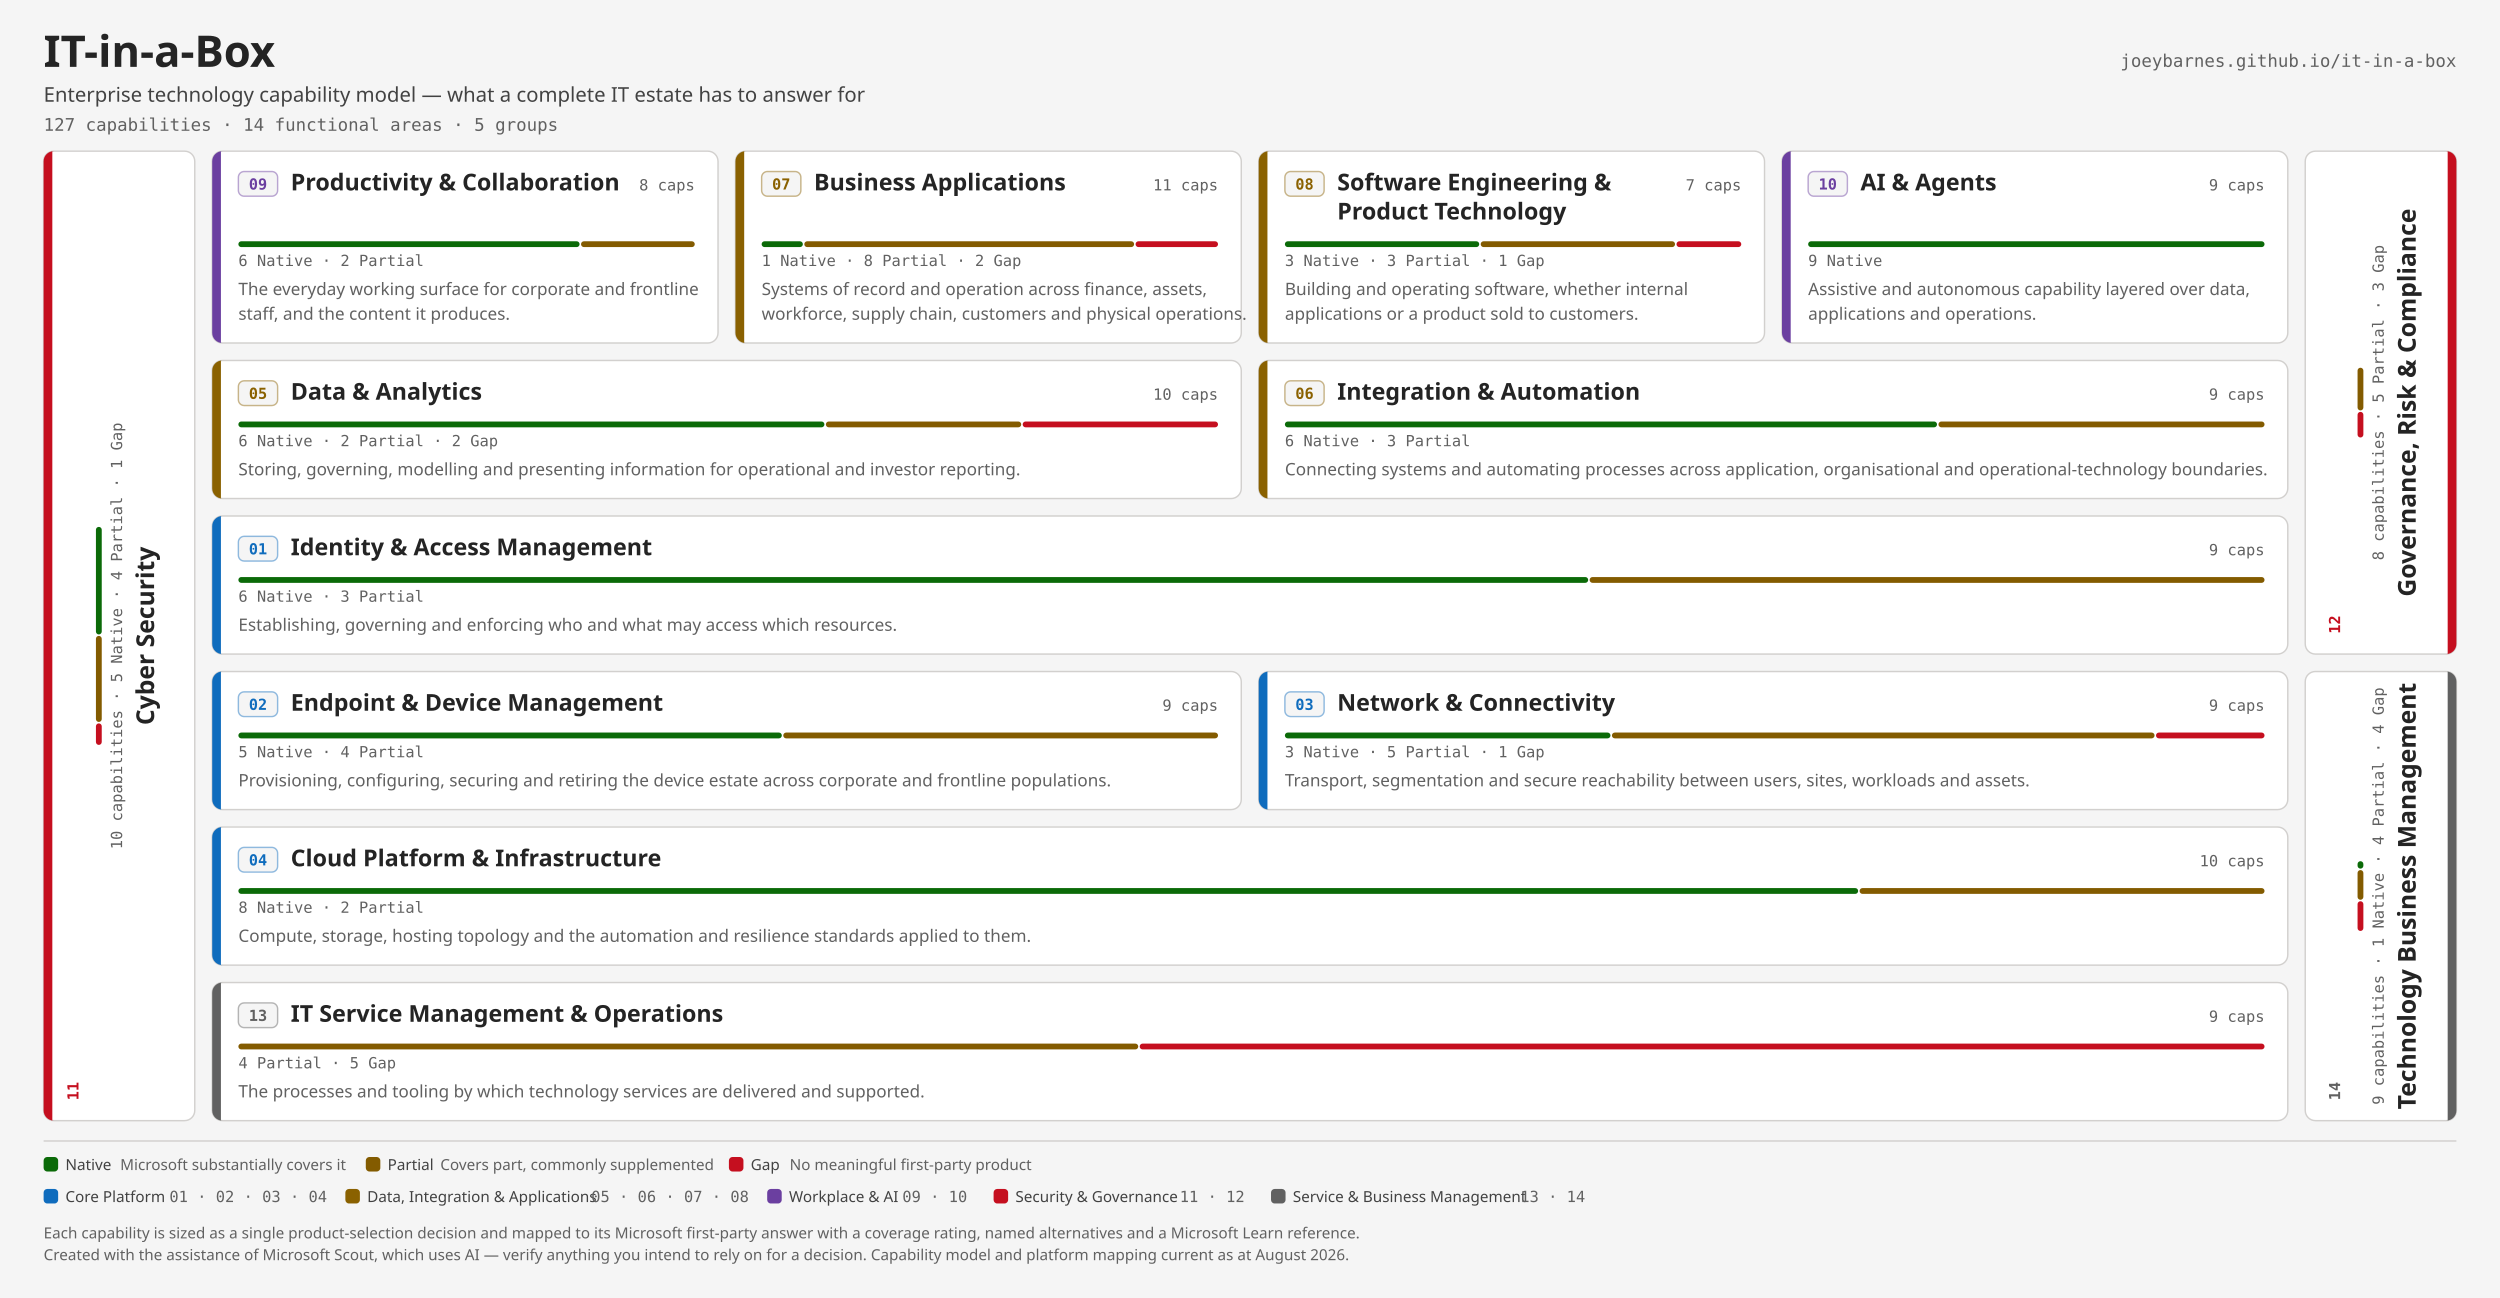
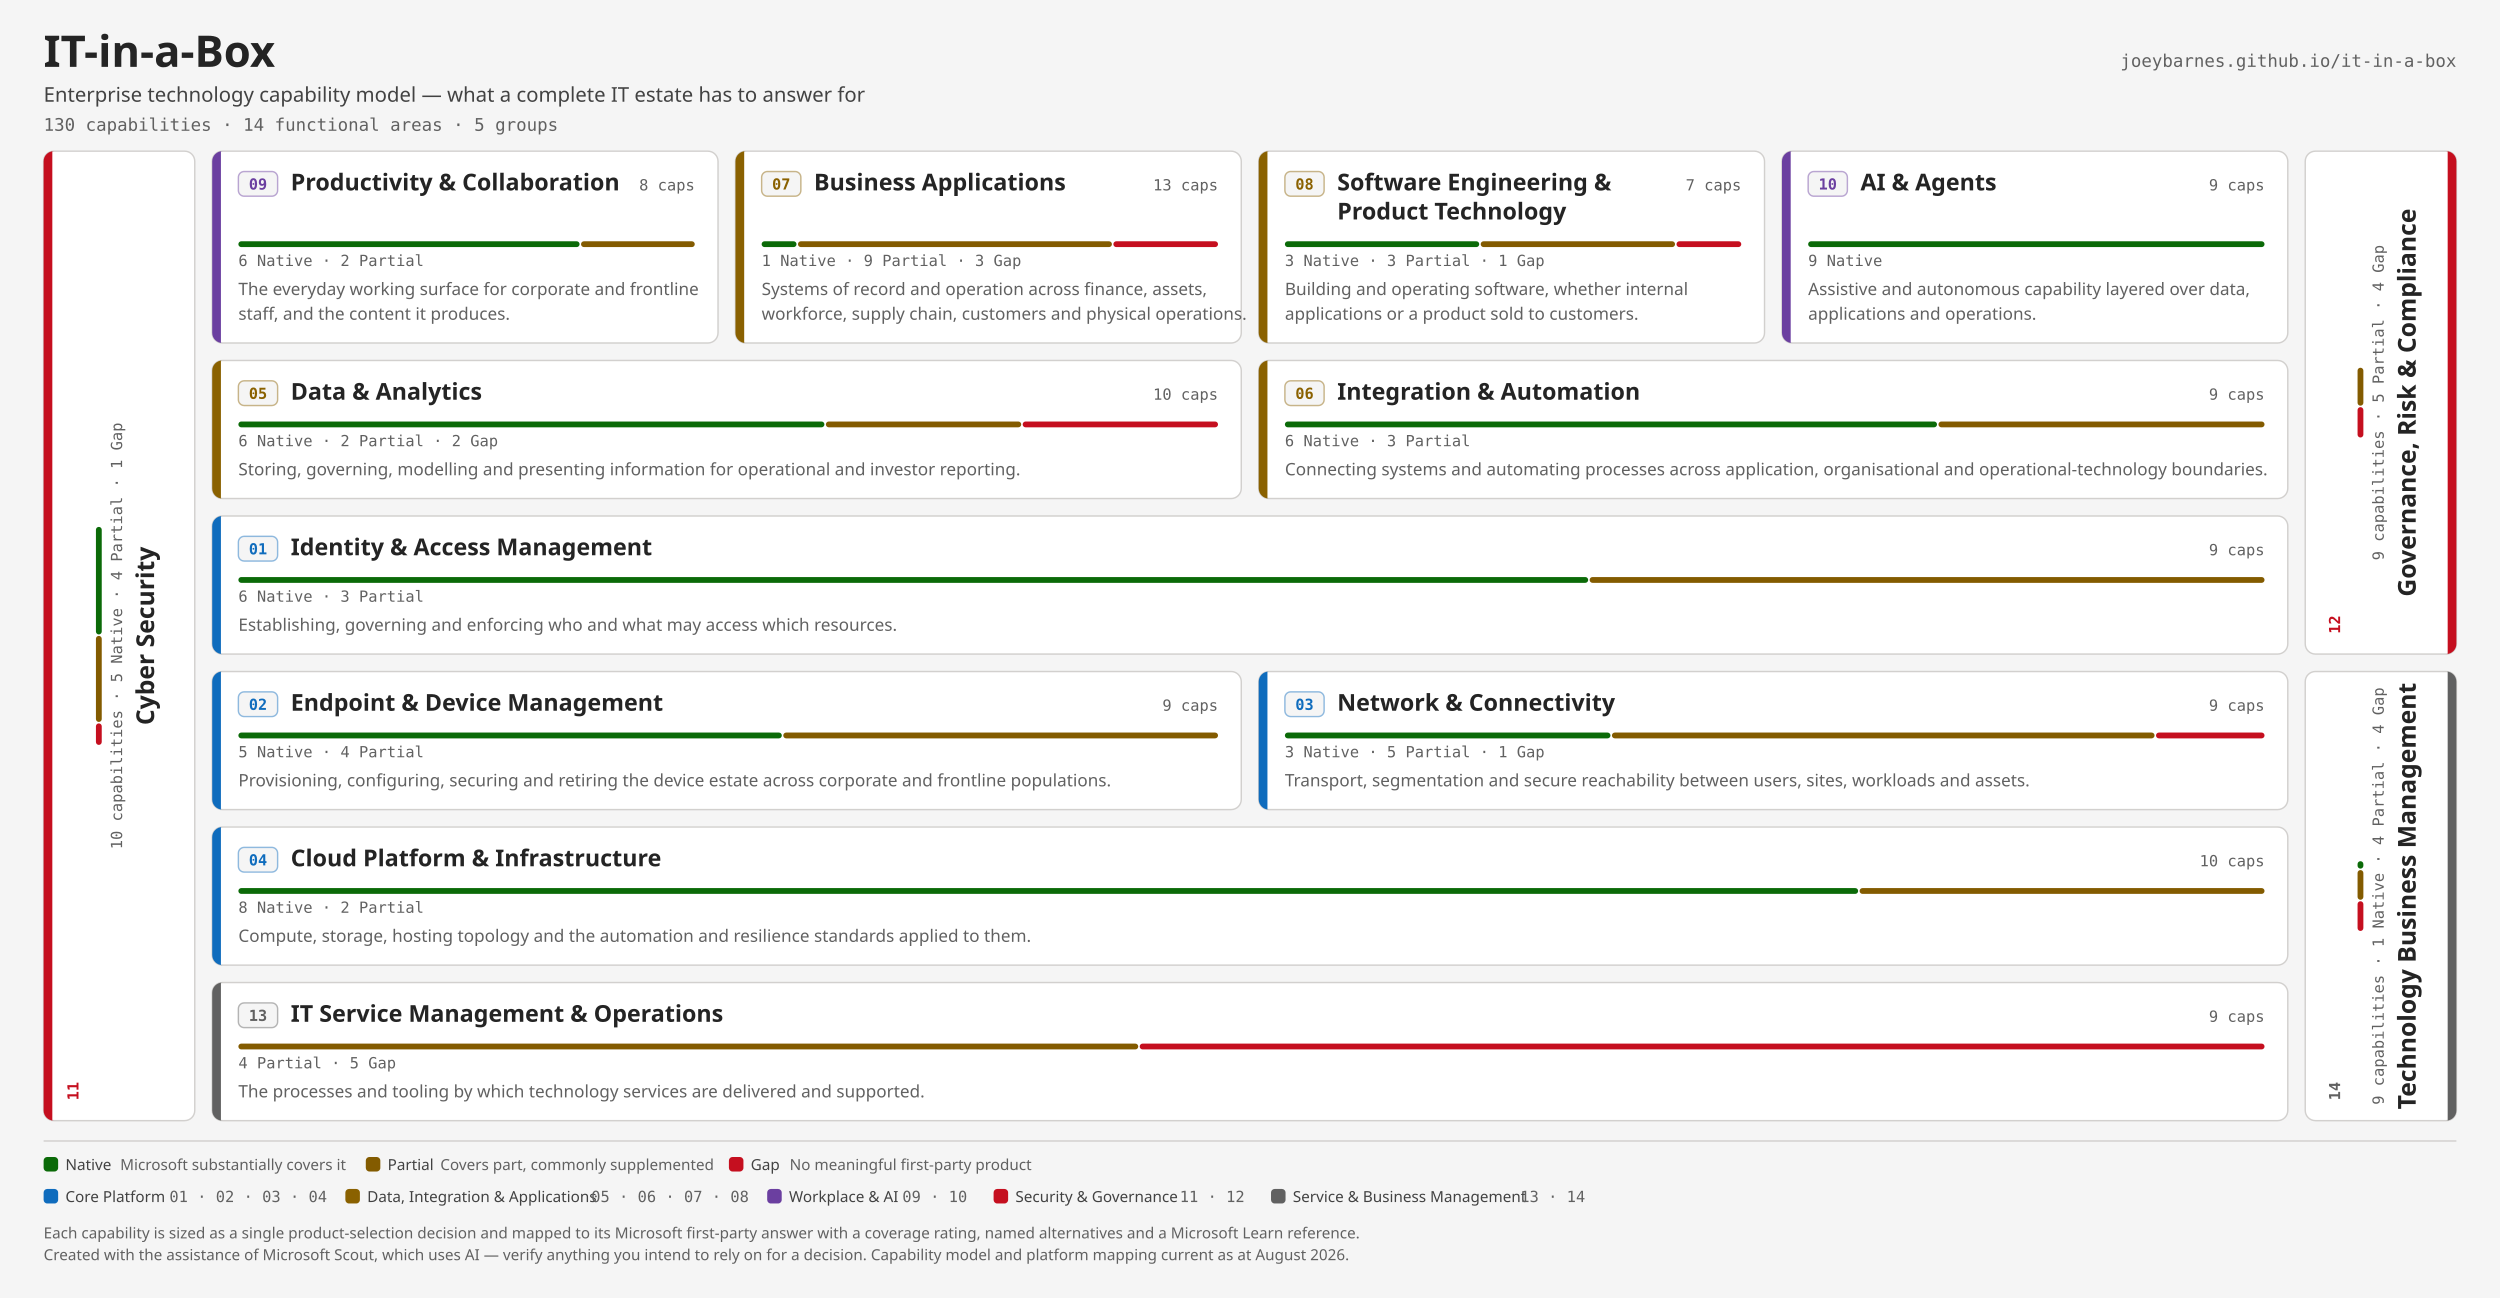
<svg xmlns="http://www.w3.org/2000/svg" width="1720" height="893" viewBox="0 0 1720 893">
  <rect width="1720" height="893" fill="#f5f5f5" />
  <text x="30" y="46" font-family="'Segoe UI Variable Display','Segoe UI',system-ui,sans-serif" font-size="30" font-weight="700" fill="#242424">IT-in-a-Box</text>
  <text x="30" y="70" font-family="'Segoe UI Variable Display','Segoe UI',system-ui,sans-serif" font-size="14" font-weight="400" fill="#424242">Enterprise technology capability model — what a complete IT estate has to answer for</text>
-   <text x="30" y="90" font-family="Consolas,'Cascadia Mono',monospace" font-size="12" font-weight="400" fill="#616161">127 capabilities · 14 functional areas · 5 groups</text>
+   <text x="30" y="90" font-family="Consolas,'Cascadia Mono',monospace" font-size="12" font-weight="400" fill="#616161">130 capabilities · 14 functional areas · 5 groups</text>
  <text x="1690" y="46" font-family="Consolas,'Cascadia Mono',monospace" font-size="12" font-weight="400" fill="#616161" text-anchor="end">joeybarnes.github.io/it-in-a-box</text>
  <rect x="30" y="104" width="104" height="667" rx="7" fill="#ffffff" stroke="#d2d0ce" />
  <path d="M36 104 H37 A7 7 0 0 0 30 111 V764 A7 7 0 0 0 37 771 H36 Z" fill="#c50f1f" />
  <g transform="translate(106,437.5) rotate(-90)">
    <text x="0" y="0" font-family="'Segoe UI Variable Display','Segoe UI',system-ui,sans-serif" font-size="17" font-weight="700" fill="#242424" text-anchor="middle">Cyber Security</text>
  </g>
  <g transform="translate(84,437.5) rotate(-90)">
    <text x="0" y="0" font-family="Consolas,'Cascadia Mono',monospace" font-size="10.6" font-weight="400" fill="#616161" text-anchor="middle">10 capabilities · 5 Native · 4 Partial · 1 Gap</text>
  </g>
  <rect x="66" y="362.5" width="4" height="74" rx="2" fill="#0b6a08" />
  <rect x="66" y="437.5" width="4" height="59.2" rx="2" fill="#835b00" />
  <rect x="66" y="497.7" width="4" height="14.8" rx="2" fill="#c50f1f" />
  <g transform="translate(54,757) rotate(-90)">
    <text x="0" y="0" font-family="Consolas,'Cascadia Mono',monospace" font-size="10.5" font-weight="700" fill="#c50f1f" text-anchor="start">11</text>
  </g>
  <rect x="1586" y="104" width="104" height="346" rx="7" fill="#ffffff" stroke="#d2d0ce" />
  <path d="M1684 104 H1683 A7 7 0 0 1 1690 111 V443 A7 7 0 0 1 1683 450 H1684 Z" fill="#c50f1f" />
  <g transform="translate(1662,277) rotate(-90)">
    <text x="0" y="0" font-family="'Segoe UI Variable Display','Segoe UI',system-ui,sans-serif" font-size="17" font-weight="700" fill="#242424" text-anchor="middle">Governance, Risk &amp; Compliance</text>
  </g>
  <g transform="translate(1640,277) rotate(-90)">
-     <text x="0" y="0" font-family="Consolas,'Cascadia Mono',monospace" font-size="10.6" font-weight="400" fill="#616161" text-anchor="middle">8 capabilities · 5 Partial · 3 Gap</text>
+     <text x="0" y="0" font-family="Consolas,'Cascadia Mono',monospace" font-size="10.6" font-weight="400" fill="#616161" text-anchor="middle">9 capabilities · 5 Partial · 4 Gap</text>
  </g>
-   <rect x="1622" y="253" width="4" height="29.375" rx="2" fill="#835b00" />
-   <rect x="1622" y="283.375" width="4" height="17.625" rx="2" fill="#c50f1f" />
+   <rect x="1622" y="253" width="4" height="26.111" rx="2" fill="#835b00" />
+   <rect x="1622" y="280.111" width="4" height="20.889" rx="2" fill="#c50f1f" />
  <g transform="translate(1610,436) rotate(-90)">
    <text x="0" y="0" font-family="Consolas,'Cascadia Mono',monospace" font-size="10.5" font-weight="700" fill="#c50f1f" text-anchor="start">12</text>
  </g>
  <rect x="1586" y="462" width="104" height="309" rx="7" fill="#ffffff" stroke="#d2d0ce" />
  <path d="M1684 462 H1683 A7 7 0 0 1 1690 469 V764 A7 7 0 0 1 1683 771 H1684 Z" fill="#616161" />
  <g transform="translate(1662,616.5) rotate(-90)">
    <text x="0" y="0" font-family="'Segoe UI Variable Display','Segoe UI',system-ui,sans-serif" font-size="17" font-weight="700" fill="#242424" text-anchor="middle">Technology Business Management</text>
  </g>
  <g transform="translate(1640,616.5) rotate(-90)">
    <text x="0" y="0" font-family="Consolas,'Cascadia Mono',monospace" font-size="10.6" font-weight="400" fill="#616161" text-anchor="middle">9 capabilities · 1 Native · 4 Partial · 4 Gap</text>
  </g>
  <rect x="1622" y="592.5" width="4" height="5.111" rx="2" fill="#0b6a08" />
  <rect x="1622" y="598.611" width="4" height="20.444" rx="2" fill="#835b00" />
  <rect x="1622" y="620.056" width="4" height="20.444" rx="2" fill="#c50f1f" />
  <g transform="translate(1610,757) rotate(-90)">
    <text x="0" y="0" font-family="Consolas,'Cascadia Mono',monospace" font-size="10.5" font-weight="700" fill="#616161" text-anchor="start">14</text>
  </g>
  <rect x="146" y="104" width="348" height="132" rx="7" fill="#ffffff" stroke="#d2d0ce" />
  <path d="M152 104 H153 A7 7 0 0 0 146 111 V229 A7 7 0 0 0 153 236 H152 Z" fill="#6b3fa0" />
  <rect x="164" y="118" width="27" height="17" rx="4" fill="#f5f5f5" stroke="#6b3fa0" stroke-opacity="0.45" />
  <text x="177.5" y="130.4" font-family="Consolas,'Cascadia Mono',monospace" font-size="10.5" font-weight="700" fill="#6b3fa0" text-anchor="middle">09</text>
  <text x="478" y="131" font-family="Consolas,'Cascadia Mono',monospace" font-size="10.6" font-weight="400" fill="#616161" text-anchor="end">8 caps</text>
  <text x="200" y="131" font-family="'Segoe UI Variable Display','Segoe UI',system-ui,sans-serif" font-size="16" font-weight="600" fill="#242424">Productivity &amp; Collaboration</text>
  <rect x="164" y="166" width="234.75" height="4" rx="2" fill="#0b6a08" />
  <rect x="399.75" y="166" width="78.25" height="4" rx="2" fill="#835b00" />
  <text x="164" y="183" font-family="Consolas,'Cascadia Mono',monospace" font-size="10.6" font-weight="400" fill="#616161">6 Native · 2 Partial</text>
  <text x="164" y="203" font-family="'Segoe UI Variable Display','Segoe UI',system-ui,sans-serif" font-size="11.8" font-weight="400" fill="#616161">The everyday working surface for corporate and frontline</text>
  <text x="164" y="220" font-family="'Segoe UI Variable Display','Segoe UI',system-ui,sans-serif" font-size="11.8" font-weight="400" fill="#616161">staff, and the content it produces.</text>
  <rect x="506" y="104" width="348" height="132" rx="7" fill="#ffffff" stroke="#d2d0ce" />
  <path d="M512 104 H513 A7 7 0 0 0 506 111 V229 A7 7 0 0 0 513 236 H512 Z" fill="#8a6100" />
  <rect x="524" y="118" width="27" height="17" rx="4" fill="#f5f5f5" stroke="#8a6100" stroke-opacity="0.45" />
  <text x="537.5" y="130.4" font-family="Consolas,'Cascadia Mono',monospace" font-size="10.5" font-weight="700" fill="#8a6100" text-anchor="middle">07</text>
-   <text x="838" y="131" font-family="Consolas,'Cascadia Mono',monospace" font-size="10.6" font-weight="400" fill="#616161" text-anchor="end">11 caps</text>
+   <text x="838" y="131" font-family="Consolas,'Cascadia Mono',monospace" font-size="10.6" font-weight="400" fill="#616161" text-anchor="end">13 caps</text>
  <text x="560" y="131" font-family="'Segoe UI Variable Display','Segoe UI',system-ui,sans-serif" font-size="16" font-weight="600" fill="#242424">Business Applications</text>
-   <rect x="524" y="166" width="28.364" height="4" rx="2" fill="#0b6a08" />
-   <rect x="553.364" y="166" width="226.909" height="4" rx="2" fill="#835b00" />
-   <rect x="781.273" y="166" width="56.727" height="4" rx="2" fill="#c50f1f" />
-   <text x="524" y="183" font-family="Consolas,'Cascadia Mono',monospace" font-size="10.6" font-weight="400" fill="#616161">1 Native · 8 Partial · 2 Gap</text>
+   <rect x="524" y="166" width="24" height="4" rx="2" fill="#0b6a08" />
+   <rect x="549" y="166" width="216" height="4" rx="2" fill="#835b00" />
+   <rect x="766" y="166" width="72" height="4" rx="2" fill="#c50f1f" />
+   <text x="524" y="183" font-family="Consolas,'Cascadia Mono',monospace" font-size="10.6" font-weight="400" fill="#616161">1 Native · 9 Partial · 3 Gap</text>
  <text x="524" y="203" font-family="'Segoe UI Variable Display','Segoe UI',system-ui,sans-serif" font-size="11.8" font-weight="400" fill="#616161">Systems of record and operation across finance, assets,</text>
  <text x="524" y="220" font-family="'Segoe UI Variable Display','Segoe UI',system-ui,sans-serif" font-size="11.8" font-weight="400" fill="#616161">workforce, supply chain, customers and physical operations.</text>
  <rect x="866" y="104" width="348" height="132" rx="7" fill="#ffffff" stroke="#d2d0ce" />
  <path d="M872 104 H873 A7 7 0 0 0 866 111 V229 A7 7 0 0 0 873 236 H872 Z" fill="#8a6100" />
  <rect x="884" y="118" width="27" height="17" rx="4" fill="#f5f5f5" stroke="#8a6100" stroke-opacity="0.45" />
  <text x="897.5" y="130.4" font-family="Consolas,'Cascadia Mono',monospace" font-size="10.5" font-weight="700" fill="#8a6100" text-anchor="middle">08</text>
  <text x="1198" y="131" font-family="Consolas,'Cascadia Mono',monospace" font-size="10.6" font-weight="400" fill="#616161" text-anchor="end">7 caps</text>
  <text x="920" y="131" font-family="'Segoe UI Variable Display','Segoe UI',system-ui,sans-serif" font-size="16" font-weight="600" fill="#242424">Software Engineering &amp;</text>
  <text x="920" y="151" font-family="'Segoe UI Variable Display','Segoe UI',system-ui,sans-serif" font-size="16" font-weight="600" fill="#242424">Product Technology</text>
  <rect x="884" y="166" width="133.714" height="4" rx="2" fill="#0b6a08" />
  <rect x="1018.714" y="166" width="133.714" height="4" rx="2" fill="#835b00" />
  <rect x="1153.429" y="166" width="44.571" height="4" rx="2" fill="#c50f1f" />
  <text x="884" y="183" font-family="Consolas,'Cascadia Mono',monospace" font-size="10.6" font-weight="400" fill="#616161">3 Native · 3 Partial · 1 Gap</text>
  <text x="884" y="203" font-family="'Segoe UI Variable Display','Segoe UI',system-ui,sans-serif" font-size="11.8" font-weight="400" fill="#616161">Building and operating software, whether internal</text>
  <text x="884" y="220" font-family="'Segoe UI Variable Display','Segoe UI',system-ui,sans-serif" font-size="11.8" font-weight="400" fill="#616161">applications or a product sold to customers.</text>
  <rect x="1226" y="104" width="348" height="132" rx="7" fill="#ffffff" stroke="#d2d0ce" />
  <path d="M1232 104 H1233 A7 7 0 0 0 1226 111 V229 A7 7 0 0 0 1233 236 H1232 Z" fill="#6b3fa0" />
  <rect x="1244" y="118" width="27" height="17" rx="4" fill="#f5f5f5" stroke="#6b3fa0" stroke-opacity="0.45" />
  <text x="1257.5" y="130.4" font-family="Consolas,'Cascadia Mono',monospace" font-size="10.5" font-weight="700" fill="#6b3fa0" text-anchor="middle">10</text>
  <text x="1558" y="131" font-family="Consolas,'Cascadia Mono',monospace" font-size="10.6" font-weight="400" fill="#616161" text-anchor="end">9 caps</text>
  <text x="1280" y="131" font-family="'Segoe UI Variable Display','Segoe UI',system-ui,sans-serif" font-size="16" font-weight="600" fill="#242424">AI &amp; Agents</text>
  <rect x="1244" y="166" width="314" height="4" rx="2" fill="#0b6a08" />
  <text x="1244" y="183" font-family="Consolas,'Cascadia Mono',monospace" font-size="10.6" font-weight="400" fill="#616161">9 Native</text>
  <text x="1244" y="203" font-family="'Segoe UI Variable Display','Segoe UI',system-ui,sans-serif" font-size="11.8" font-weight="400" fill="#616161">Assistive and autonomous capability layered over data,</text>
  <text x="1244" y="220" font-family="'Segoe UI Variable Display','Segoe UI',system-ui,sans-serif" font-size="11.8" font-weight="400" fill="#616161">applications and operations.</text>
  <rect x="146" y="248" width="708" height="95" rx="7" fill="#ffffff" stroke="#d2d0ce" />
  <path d="M152 248 H153 A7 7 0 0 0 146 255 V336 A7 7 0 0 0 153 343 H152 Z" fill="#8a6100" />
  <rect x="164" y="262" width="27" height="17" rx="4" fill="#f5f5f5" stroke="#8a6100" stroke-opacity="0.45" />
  <text x="177.5" y="274.4" font-family="Consolas,'Cascadia Mono',monospace" font-size="10.5" font-weight="700" fill="#8a6100" text-anchor="middle">05</text>
  <text x="838" y="275" font-family="Consolas,'Cascadia Mono',monospace" font-size="10.6" font-weight="400" fill="#616161" text-anchor="end">10 caps</text>
  <text x="200" y="275" font-family="'Segoe UI Variable Display','Segoe UI',system-ui,sans-serif" font-size="16" font-weight="600" fill="#242424">Data &amp; Analytics</text>
  <rect x="164" y="290" width="403.2" height="4" rx="2" fill="#0b6a08" />
  <rect x="568.2" y="290" width="134.4" height="4" rx="2" fill="#835b00" />
  <rect x="703.6" y="290" width="134.4" height="4" rx="2" fill="#c50f1f" />
  <text x="164" y="307" font-family="Consolas,'Cascadia Mono',monospace" font-size="10.6" font-weight="400" fill="#616161">6 Native · 2 Partial · 2 Gap</text>
  <text x="164" y="327" font-family="'Segoe UI Variable Display','Segoe UI',system-ui,sans-serif" font-size="11.8" font-weight="400" fill="#616161">Storing, governing, modelling and presenting information for operational and investor reporting.</text>
  <rect x="866" y="248" width="708" height="95" rx="7" fill="#ffffff" stroke="#d2d0ce" />
  <path d="M872 248 H873 A7 7 0 0 0 866 255 V336 A7 7 0 0 0 873 343 H872 Z" fill="#8a6100" />
  <rect x="884" y="262" width="27" height="17" rx="4" fill="#f5f5f5" stroke="#8a6100" stroke-opacity="0.45" />
  <text x="897.5" y="274.4" font-family="Consolas,'Cascadia Mono',monospace" font-size="10.5" font-weight="700" fill="#8a6100" text-anchor="middle">06</text>
  <text x="1558" y="275" font-family="Consolas,'Cascadia Mono',monospace" font-size="10.6" font-weight="400" fill="#616161" text-anchor="end">9 caps</text>
  <text x="920" y="275" font-family="'Segoe UI Variable Display','Segoe UI',system-ui,sans-serif" font-size="16" font-weight="600" fill="#242424">Integration &amp; Automation</text>
  <rect x="884" y="290" width="448.667" height="4" rx="2" fill="#0b6a08" />
  <rect x="1333.667" y="290" width="224.333" height="4" rx="2" fill="#835b00" />
  <text x="884" y="307" font-family="Consolas,'Cascadia Mono',monospace" font-size="10.6" font-weight="400" fill="#616161">6 Native · 3 Partial</text>
  <text x="884" y="327" font-family="'Segoe UI Variable Display','Segoe UI',system-ui,sans-serif" font-size="11.8" font-weight="400" fill="#616161">Connecting systems and automating processes across application, organisational and operational-technology boundaries.</text>
  <rect x="146" y="355" width="1428" height="95" rx="7" fill="#ffffff" stroke="#d2d0ce" />
  <path d="M152 355 H153 A7 7 0 0 0 146 362 V443 A7 7 0 0 0 153 450 H152 Z" fill="#0f6cbd" />
  <rect x="164" y="369" width="27" height="17" rx="4" fill="#f5f5f5" stroke="#0f6cbd" stroke-opacity="0.45" />
  <text x="177.5" y="381.4" font-family="Consolas,'Cascadia Mono',monospace" font-size="10.5" font-weight="700" fill="#0f6cbd" text-anchor="middle">01</text>
  <text x="1558" y="382" font-family="Consolas,'Cascadia Mono',monospace" font-size="10.6" font-weight="400" fill="#616161" text-anchor="end">9 caps</text>
  <text x="200" y="382" font-family="'Segoe UI Variable Display','Segoe UI',system-ui,sans-serif" font-size="16" font-weight="600" fill="#242424">Identity &amp; Access Management</text>
  <rect x="164" y="397" width="928.667" height="4" rx="2" fill="#0b6a08" />
  <rect x="1093.667" y="397" width="464.333" height="4" rx="2" fill="#835b00" />
  <text x="164" y="414" font-family="Consolas,'Cascadia Mono',monospace" font-size="10.6" font-weight="400" fill="#616161">6 Native · 3 Partial</text>
  <text x="164" y="434" font-family="'Segoe UI Variable Display','Segoe UI',system-ui,sans-serif" font-size="11.8" font-weight="400" fill="#616161">Establishing, governing and enforcing who and what may access which resources.</text>
  <rect x="146" y="462" width="708" height="95" rx="7" fill="#ffffff" stroke="#d2d0ce" />
  <path d="M152 462 H153 A7 7 0 0 0 146 469 V550 A7 7 0 0 0 153 557 H152 Z" fill="#0f6cbd" />
  <rect x="164" y="476" width="27" height="17" rx="4" fill="#f5f5f5" stroke="#0f6cbd" stroke-opacity="0.45" />
  <text x="177.5" y="488.4" font-family="Consolas,'Cascadia Mono',monospace" font-size="10.5" font-weight="700" fill="#0f6cbd" text-anchor="middle">02</text>
  <text x="838" y="489" font-family="Consolas,'Cascadia Mono',monospace" font-size="10.6" font-weight="400" fill="#616161" text-anchor="end">9 caps</text>
  <text x="200" y="489" font-family="'Segoe UI Variable Display','Segoe UI',system-ui,sans-serif" font-size="16" font-weight="600" fill="#242424">Endpoint &amp; Device Management</text>
  <rect x="164" y="504" width="373.889" height="4" rx="2" fill="#0b6a08" />
  <rect x="538.889" y="504" width="299.111" height="4" rx="2" fill="#835b00" />
  <text x="164" y="521" font-family="Consolas,'Cascadia Mono',monospace" font-size="10.6" font-weight="400" fill="#616161">5 Native · 4 Partial</text>
  <text x="164" y="541" font-family="'Segoe UI Variable Display','Segoe UI',system-ui,sans-serif" font-size="11.8" font-weight="400" fill="#616161">Provisioning, configuring, securing and retiring the device estate across corporate and frontline populations.</text>
  <rect x="866" y="462" width="708" height="95" rx="7" fill="#ffffff" stroke="#d2d0ce" />
  <path d="M872 462 H873 A7 7 0 0 0 866 469 V550 A7 7 0 0 0 873 557 H872 Z" fill="#0f6cbd" />
  <rect x="884" y="476" width="27" height="17" rx="4" fill="#f5f5f5" stroke="#0f6cbd" stroke-opacity="0.45" />
  <text x="897.5" y="488.4" font-family="Consolas,'Cascadia Mono',monospace" font-size="10.5" font-weight="700" fill="#0f6cbd" text-anchor="middle">03</text>
  <text x="1558" y="489" font-family="Consolas,'Cascadia Mono',monospace" font-size="10.6" font-weight="400" fill="#616161" text-anchor="end">9 caps</text>
  <text x="920" y="489" font-family="'Segoe UI Variable Display','Segoe UI',system-ui,sans-serif" font-size="16" font-weight="600" fill="#242424">Network &amp; Connectivity</text>
  <rect x="884" y="504" width="224" height="4" rx="2" fill="#0b6a08" />
  <rect x="1109" y="504" width="373.333" height="4" rx="2" fill="#835b00" />
  <rect x="1483.333" y="504" width="74.667" height="4" rx="2" fill="#c50f1f" />
  <text x="884" y="521" font-family="Consolas,'Cascadia Mono',monospace" font-size="10.6" font-weight="400" fill="#616161">3 Native · 5 Partial · 1 Gap</text>
  <text x="884" y="541" font-family="'Segoe UI Variable Display','Segoe UI',system-ui,sans-serif" font-size="11.8" font-weight="400" fill="#616161">Transport, segmentation and secure reachability between users, sites, workloads and assets.</text>
  <rect x="146" y="569" width="1428" height="95" rx="7" fill="#ffffff" stroke="#d2d0ce" />
  <path d="M152 569 H153 A7 7 0 0 0 146 576 V657 A7 7 0 0 0 153 664 H152 Z" fill="#0f6cbd" />
  <rect x="164" y="583" width="27" height="17" rx="4" fill="#f5f5f5" stroke="#0f6cbd" stroke-opacity="0.45" />
  <text x="177.5" y="595.4" font-family="Consolas,'Cascadia Mono',monospace" font-size="10.5" font-weight="700" fill="#0f6cbd" text-anchor="middle">04</text>
  <text x="1558" y="596" font-family="Consolas,'Cascadia Mono',monospace" font-size="10.6" font-weight="400" fill="#616161" text-anchor="end">10 caps</text>
  <text x="200" y="596" font-family="'Segoe UI Variable Display','Segoe UI',system-ui,sans-serif" font-size="16" font-weight="600" fill="#242424">Cloud Platform &amp; Infrastructure</text>
  <rect x="164" y="611" width="1114.4" height="4" rx="2" fill="#0b6a08" />
  <rect x="1279.4" y="611" width="278.6" height="4" rx="2" fill="#835b00" />
  <text x="164" y="628" font-family="Consolas,'Cascadia Mono',monospace" font-size="10.6" font-weight="400" fill="#616161">8 Native · 2 Partial</text>
  <text x="164" y="648" font-family="'Segoe UI Variable Display','Segoe UI',system-ui,sans-serif" font-size="11.8" font-weight="400" fill="#616161">Compute, storage, hosting topology and the automation and resilience standards applied to them.</text>
  <rect x="146" y="676" width="1428" height="95" rx="7" fill="#ffffff" stroke="#d2d0ce" />
  <path d="M152 676 H153 A7 7 0 0 0 146 683 V764 A7 7 0 0 0 153 771 H152 Z" fill="#616161" />
  <rect x="164" y="690" width="27" height="17" rx="4" fill="#f5f5f5" stroke="#616161" stroke-opacity="0.45" />
  <text x="177.5" y="702.4" font-family="Consolas,'Cascadia Mono',monospace" font-size="10.5" font-weight="700" fill="#616161" text-anchor="middle">13</text>
  <text x="1558" y="703" font-family="Consolas,'Cascadia Mono',monospace" font-size="10.6" font-weight="400" fill="#616161" text-anchor="end">9 caps</text>
  <text x="200" y="703" font-family="'Segoe UI Variable Display','Segoe UI',system-ui,sans-serif" font-size="16" font-weight="600" fill="#242424">IT Service Management &amp; Operations</text>
  <rect x="164" y="718" width="619.111" height="4" rx="2" fill="#835b00" />
  <rect x="784.111" y="718" width="773.889" height="4" rx="2" fill="#c50f1f" />
  <text x="164" y="735" font-family="Consolas,'Cascadia Mono',monospace" font-size="10.6" font-weight="400" fill="#616161">4 Partial · 5 Gap</text>
  <text x="164" y="755" font-family="'Segoe UI Variable Display','Segoe UI',system-ui,sans-serif" font-size="11.8" font-weight="400" fill="#616161">The processes and tooling by which technology services are delivered and supported.</text>
  <line x1="30" y1="785" x2="1690" y2="785" stroke="#d2d0ce" />
  <rect x="30" y="796" width="10" height="10" rx="2.5" fill="#0b6a08" />
  <text x="45" y="805" font-family="'Segoe UI Variable Display','Segoe UI',system-ui,sans-serif" font-size="10.5" font-weight="400" fill="#424242">Native</text>
  <text x="82.68" y="805" font-family="'Segoe UI Variable Display','Segoe UI',system-ui,sans-serif" font-size="10.5" font-weight="400" fill="#616161">Microsoft substantially covers it</text>
  <rect x="251.665" y="796" width="10" height="10" rx="2.5" fill="#835b00" />
  <text x="266.665" y="805" font-family="'Segoe UI Variable Display','Segoe UI',system-ui,sans-serif" font-size="10.5" font-weight="400" fill="#424242">Partial</text>
  <text x="302.919" y="805" font-family="'Segoe UI Variable Display','Segoe UI',system-ui,sans-serif" font-size="10.5" font-weight="400" fill="#616161">Covers part, commonly supplemented</text>
  <rect x="501.486" y="796" width="10" height="10" rx="2.5" fill="#c50f1f" />
  <text x="516.486" y="805" font-family="'Segoe UI Variable Display','Segoe UI',system-ui,sans-serif" font-size="10.5" font-weight="400" fill="#424242">Gap</text>
  <text x="543.251" y="805" font-family="'Segoe UI Variable Display','Segoe UI',system-ui,sans-serif" font-size="10.5" font-weight="400" fill="#616161">No meaningful first-party product</text>
  <rect x="30" y="818" width="10" height="10" rx="2.5" fill="#0f6cbd" />
  <text x="45" y="827" font-family="'Segoe UI Variable Display','Segoe UI',system-ui,sans-serif" font-size="10.5" font-weight="400" fill="#424242">Core Platform</text>
  <text x="116.533" y="827" font-family="Consolas,'Cascadia Mono',monospace" font-size="10.6" font-weight="400" fill="#616161">01 · 02 · 03 · 04</text>
  <rect x="237.608" y="818" width="10" height="10" rx="2.5" fill="#8a6100" />
  <text x="252.608" y="827" font-family="'Segoe UI Variable Display','Segoe UI',system-ui,sans-serif" font-size="10.5" font-weight="400" fill="#424242">Data, Integration &amp; Applications</text>
  <text x="406.746" y="827" font-family="Consolas,'Cascadia Mono',monospace" font-size="10.6" font-weight="400" fill="#616161">05 · 06 · 07 · 08</text>
  <rect x="527.821" y="818" width="10" height="10" rx="2.5" fill="#6b3fa0" />
  <text x="542.821" y="827" font-family="'Segoe UI Variable Display','Segoe UI',system-ui,sans-serif" font-size="10.5" font-weight="400" fill="#424242">Workplace &amp; AI</text>
  <text x="620.793" y="827" font-family="Consolas,'Cascadia Mono',monospace" font-size="10.6" font-weight="400" fill="#616161">09 · 10</text>
  <rect x="683.589" y="818" width="10" height="10" rx="2.5" fill="#c50f1f" />
  <text x="698.589" y="827" font-family="'Segoe UI Variable Display','Segoe UI',system-ui,sans-serif" font-size="10.5" font-weight="400" fill="#424242">Security &amp; Governance</text>
  <text x="811.66" y="827" font-family="Consolas,'Cascadia Mono',monospace" font-size="10.6" font-weight="400" fill="#616161">11 · 12</text>
  <rect x="874.456" y="818" width="10" height="10" rx="2.5" fill="#616161" />
  <text x="889.456" y="827" font-family="'Segoe UI Variable Display','Segoe UI',system-ui,sans-serif" font-size="10.5" font-weight="400" fill="#424242">Service &amp; Business Management</text>
  <text x="1045.968" y="827" font-family="Consolas,'Cascadia Mono',monospace" font-size="10.6" font-weight="400" fill="#616161">13 · 14</text>
  <text x="30" y="852" font-family="'Segoe UI Variable Display','Segoe UI',system-ui,sans-serif" font-size="10.5" font-weight="400" fill="#616161">Each capability is sized as a single product-selection decision and mapped to its Microsoft first-party answer with a coverage rating, named alternatives and a Microsoft Learn reference.</text>
  <text x="30" y="867" font-family="'Segoe UI Variable Display','Segoe UI',system-ui,sans-serif" font-size="10.5" font-weight="400" fill="#616161">Created with the assistance of Microsoft Scout, which uses AI — verify anything you intend to rely on for a decision. Capability model and platform mapping current as at August 2026.</text>
</svg>
